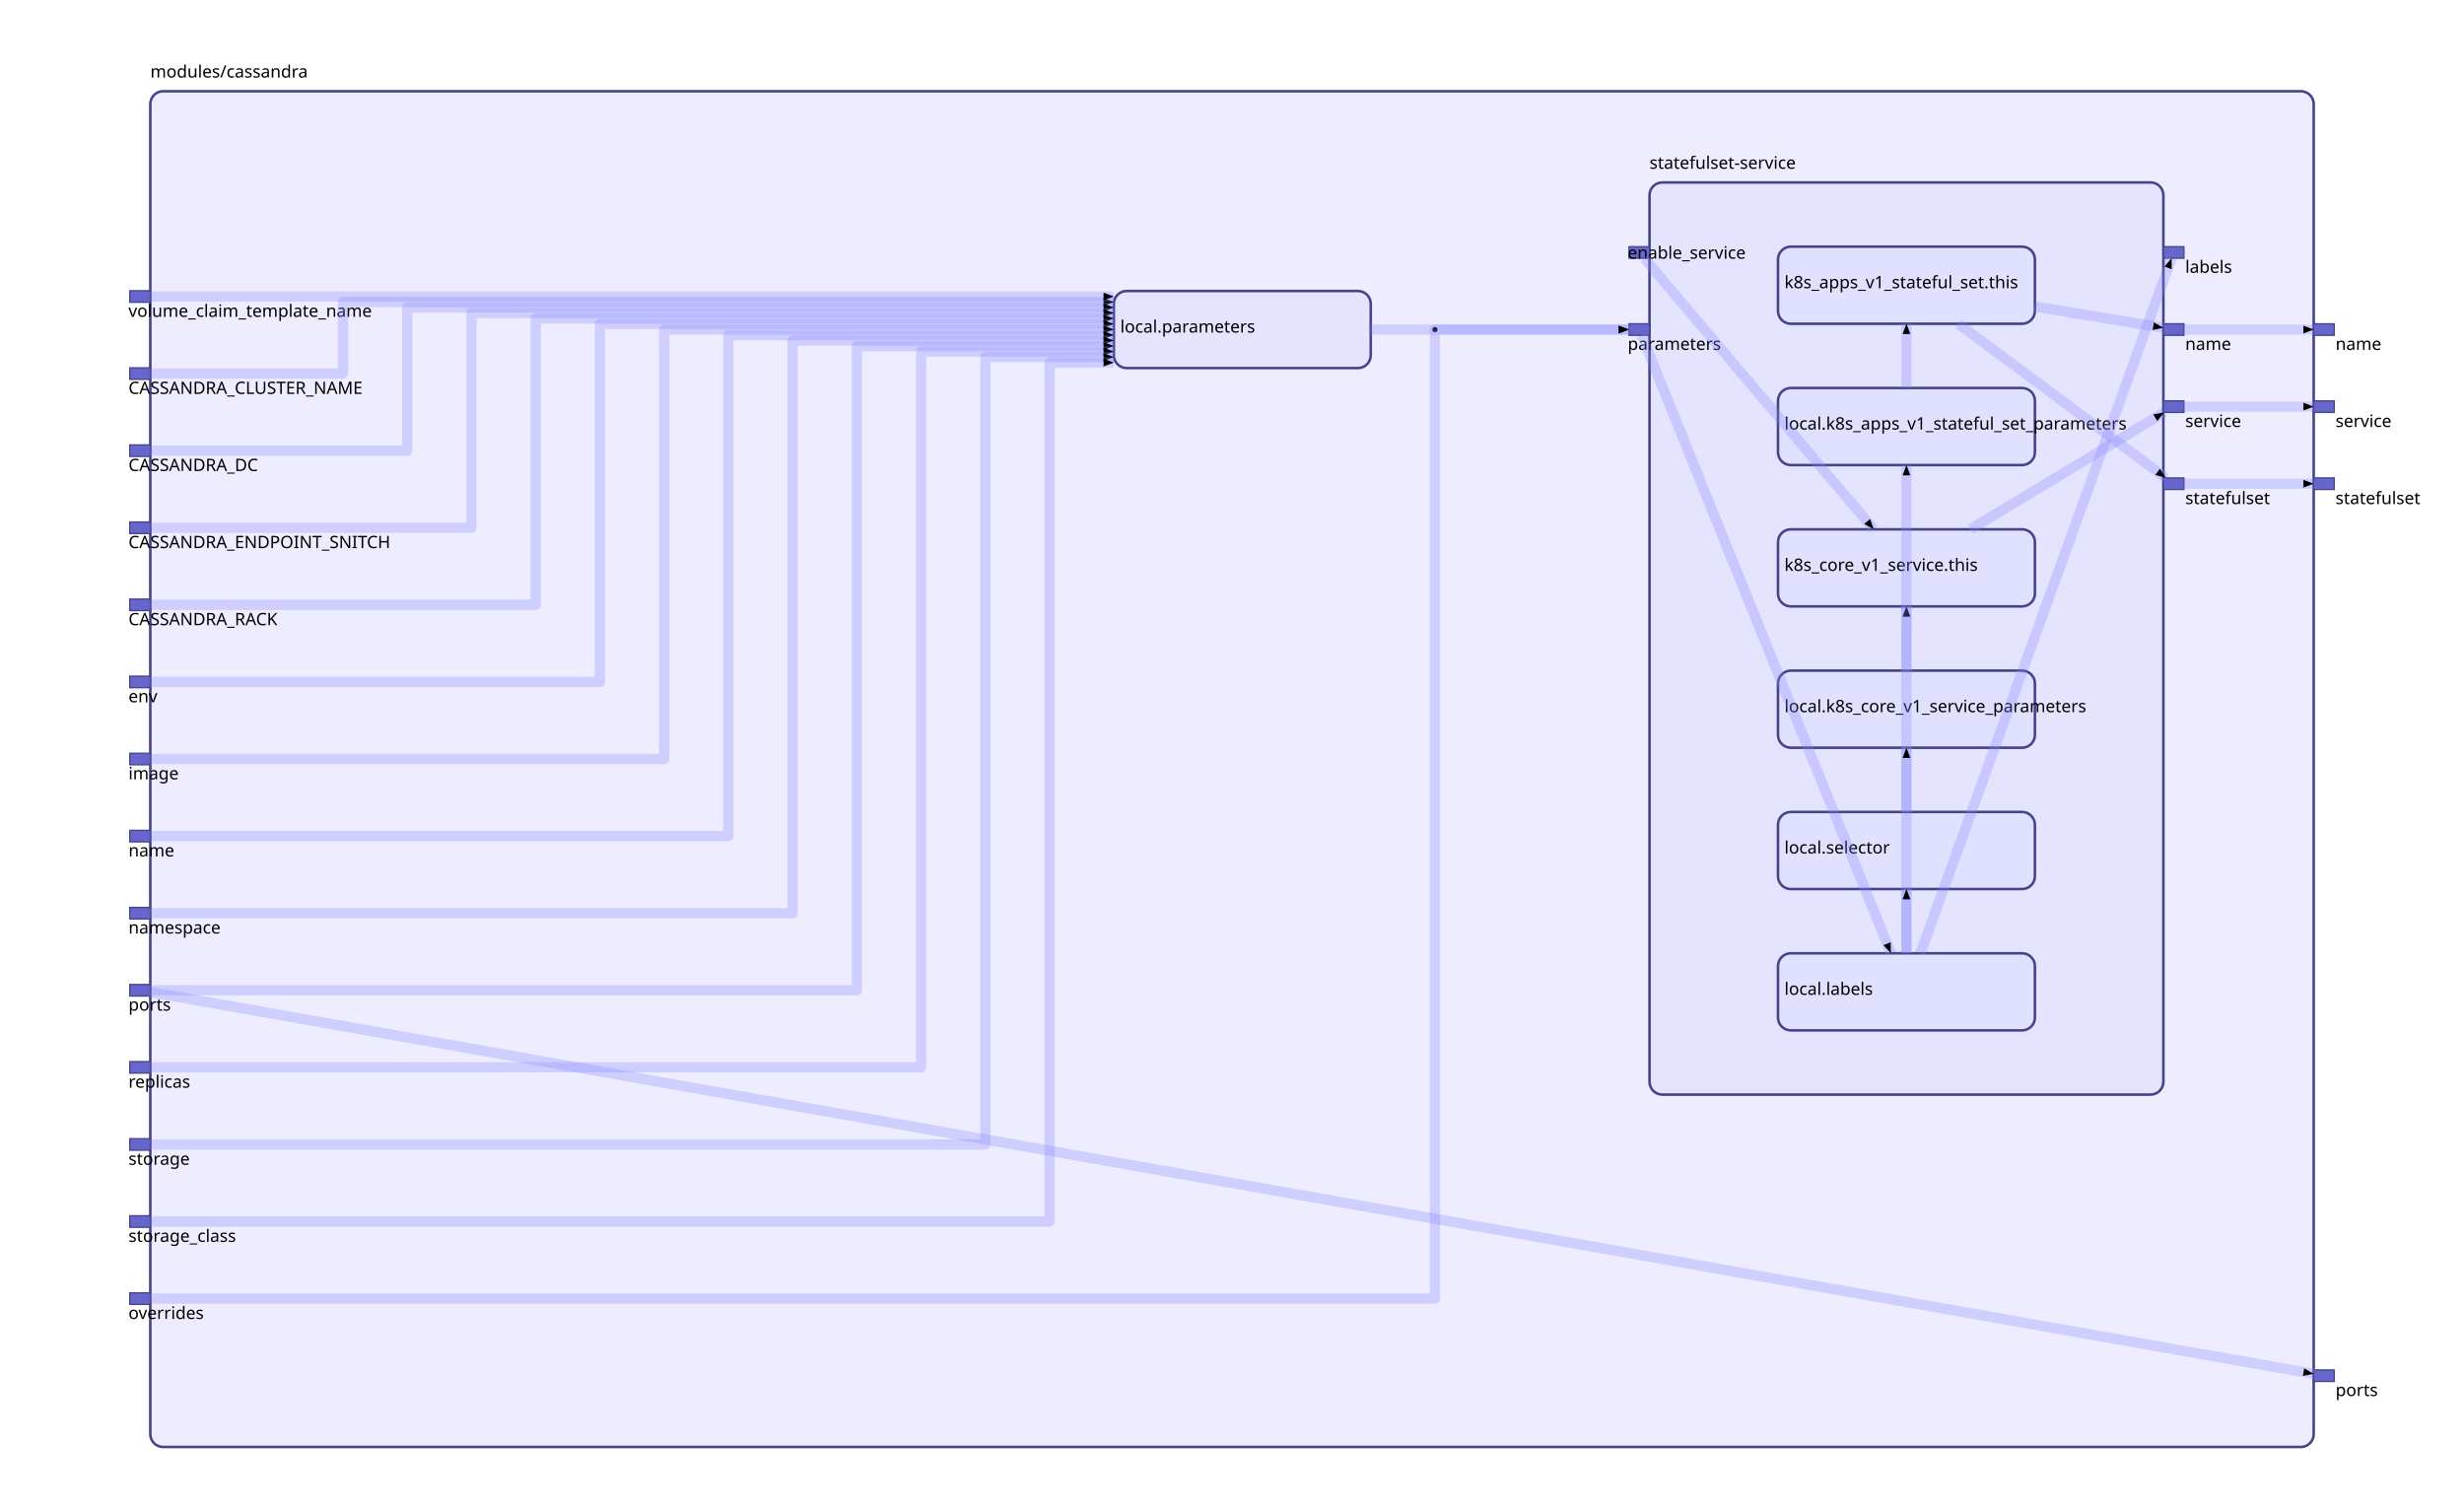
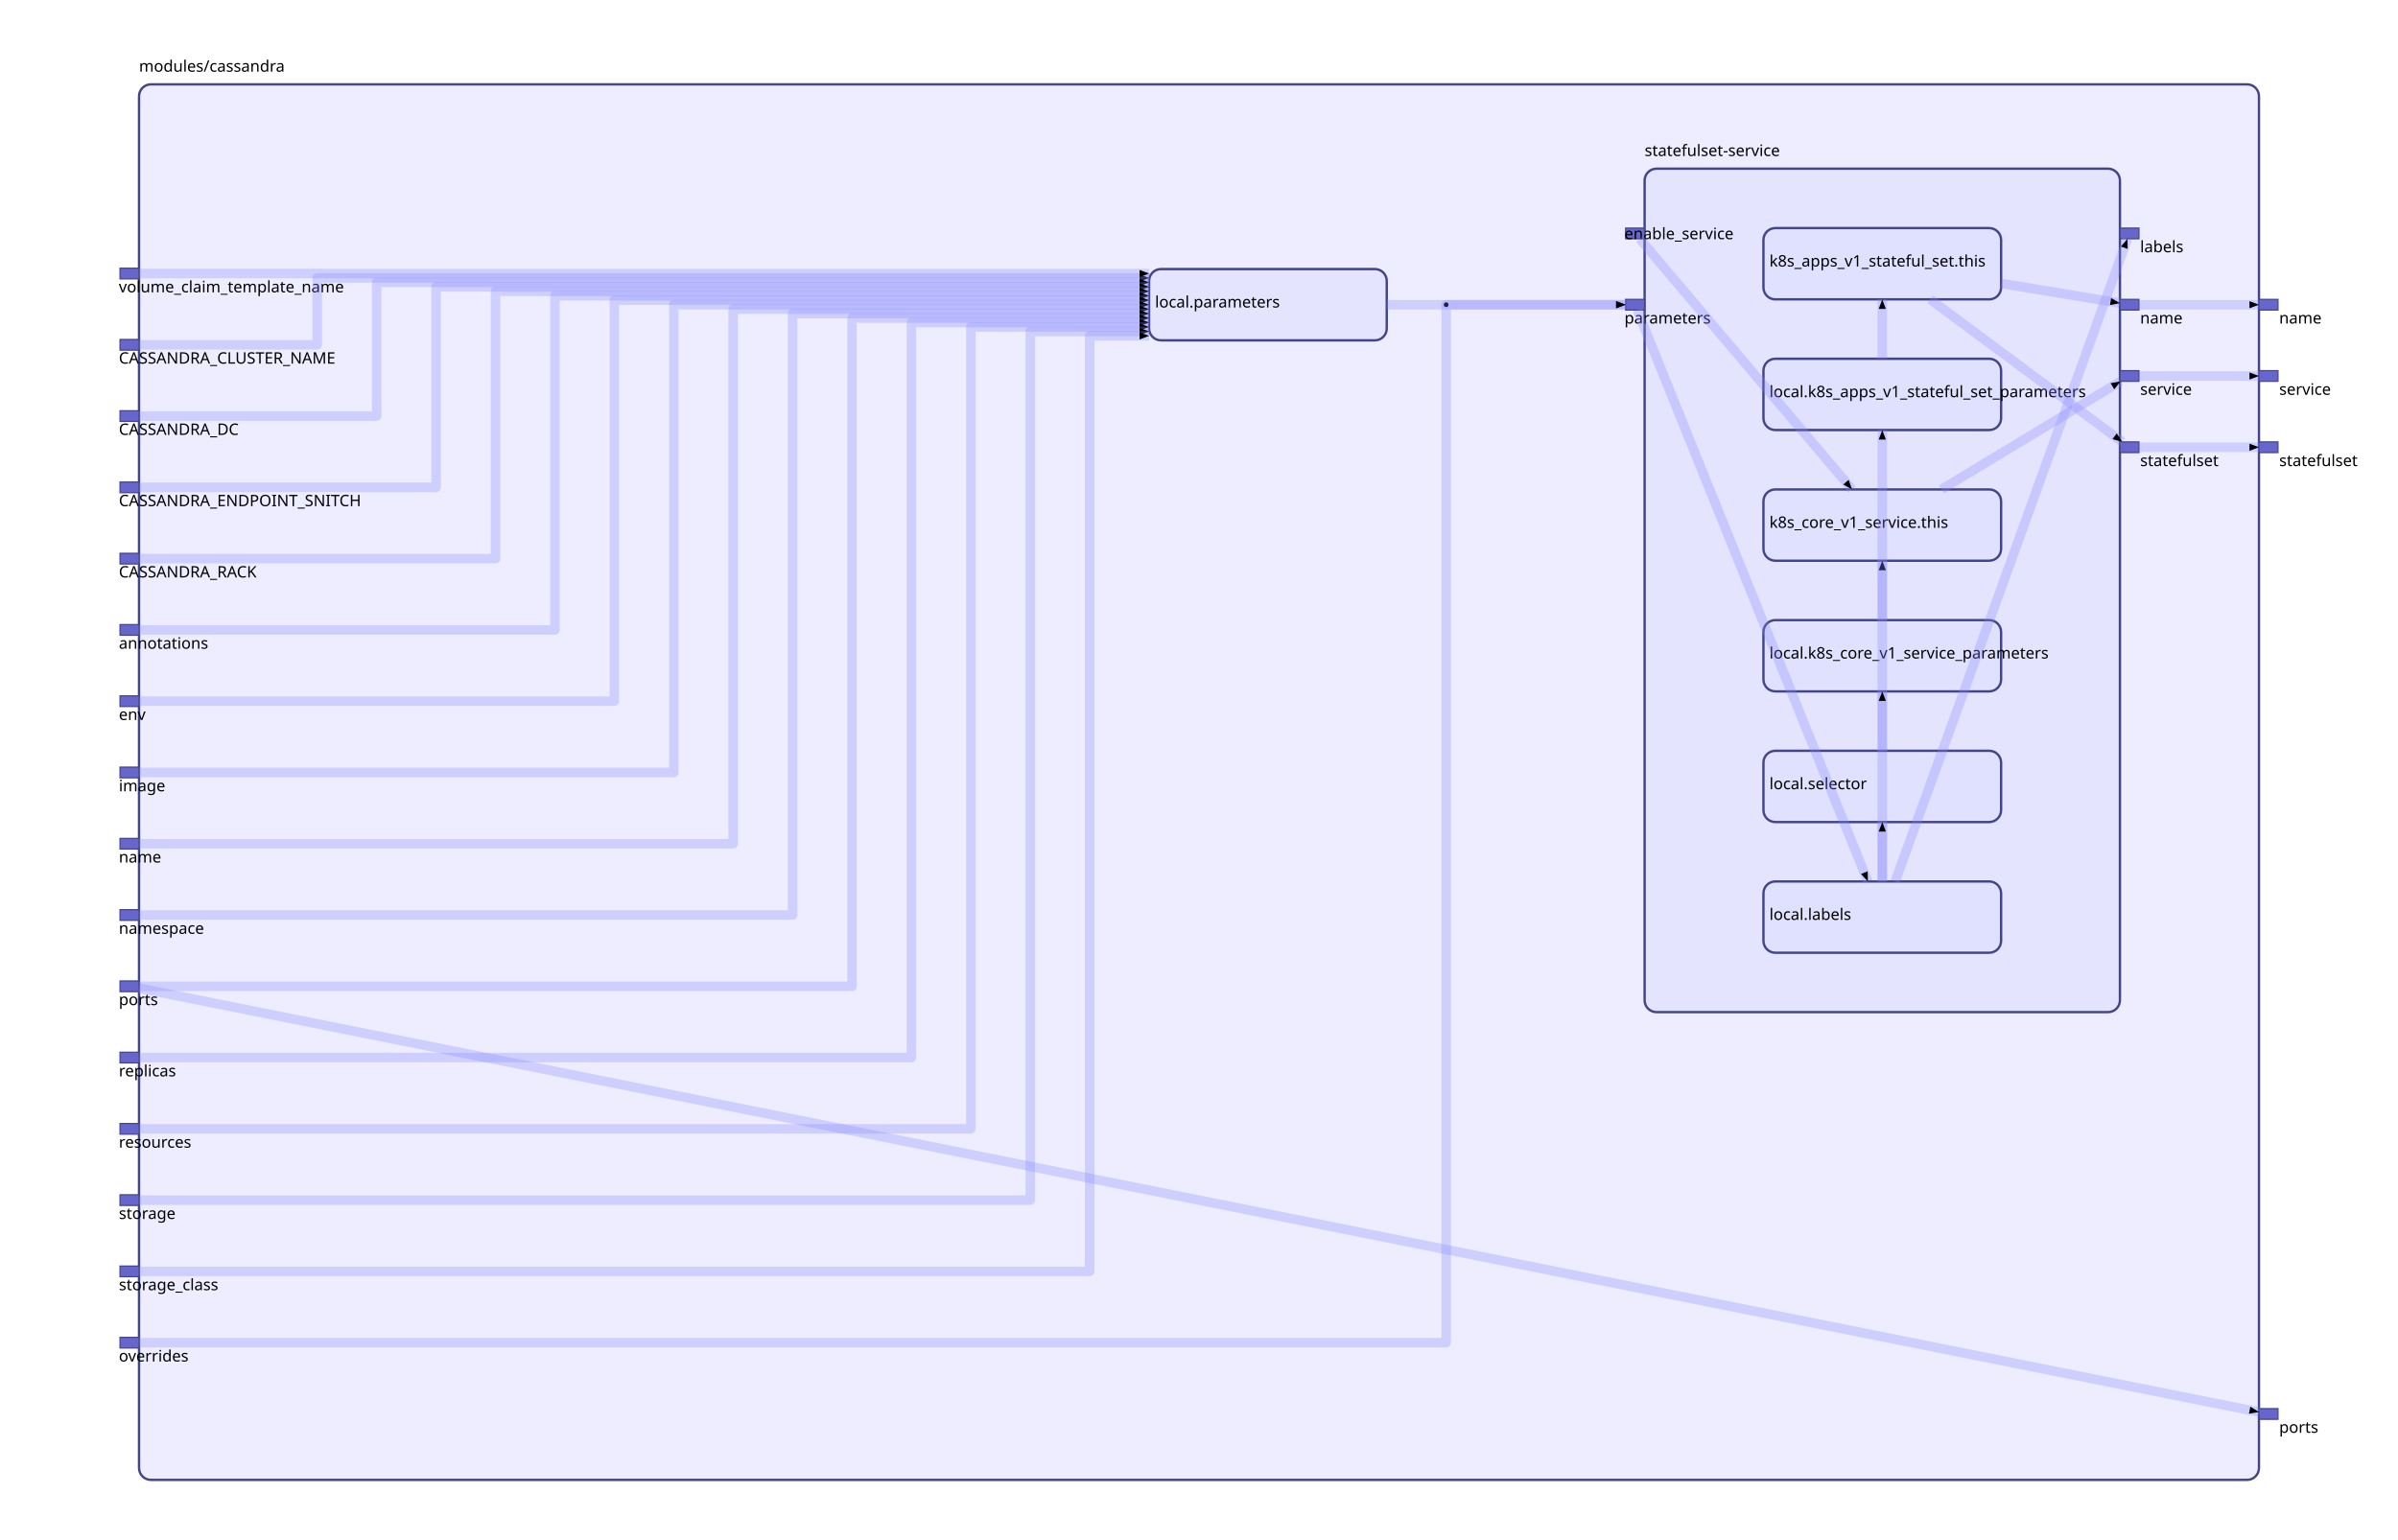
- <svg xmlns="http://www.w3.org/2000/svg" id="sprotty_1" class="sprotty-graph sprotty" tabindex="1002" viewBox="0 0 1918 1176.286">
+ <svg xmlns="http://www.w3.org/2000/svg" id="sprotty_1" class="sprotty-graph sprotty" tabindex="1002" viewBox="0 0 2018 1295.75">
  <style>
.elknode {
    stroke: #448;
    stroke-width: 2;
    fill: #ddf;
    fill-opacity: 0.5;
}

.elkport {
    stroke: #448;
    stroke-width: 1;
    fill: #66c;
}

.elkedge {
    fill: none;
    stroke: #88f;
    stroke-width: 8;
    stroke-opacity: 0.3;
    pointer-events: stroke;
    stroke-linejoin: round;
}

.elkedge:hover {
    stroke: #448;
    stroke-width: 8;
    stroke-opacity: 1;
    stroke-dasharray: 16px;
    stroke-dashoffset: 32px;
    animation: stroke 0.5s linear infinite;
}

@keyframes stroke {
    to {
        stroke-dashoffset: 0;
    }
}

.elkedge.arrow {
    fill: #336;
}

.elklabel {
    stroke-width: 0;
    stroke: #000;
    fill: #000;
    font-family: sans-serif;
    font-size: 10pt;
    dominant-baseline: hanging;
}

.elklabel:hover {
    font-size: 24pt;
}

.elkjunction {
    stroke: none;
    fill: #224;
}

.selected &gt; rect {
    stroke-width: 3;
}

.mouseover {
    stroke: #88f;
}
/*
 * Copyright (C) 2017 TypeFox and others.
 *
 * Licensed under the Apache License, Version 2.0 (the "License"); you may not use this file except in compliance with the License.
 * You may obtain a copy of the License at http://www.apache.org/licenses/LICENSE-2.0
 */

.sprotty {
    padding: 0px;
    font-family: "Helvetica Neue", Helvetica, Arial, sans-serif;
}

.sprotty-hidden {
    display: block;
    position: absolute;
    width: 0px;
    height: 0px;
}

.sprotty-popup {
    font-family: "Helvetica Neue", Helvetica, Arial, sans-serif;
    position: absolute;
    background: white;
    border-radius: 5px;
    border: 1px solid;
    max-width: 400px;
    min-width: 100px;
}

.sprotty-popup &gt; div {
    margin: 10px;
}

.sprotty-popup-closed {
    display: none;
}
</style>
  <g transform="scale(1) translate(0,0)">
    <g id="sprotty_3" transform="translate(117, 71)" opacity="1">
-       <rect class="elknode" x="0" y="0" rx="10" width="1684" height="1055.286" />
-       <g id="sprotty_5" transform="translate(750, 155.5)" opacity="1">
+       <rect class="elknode" x="0" y="0" rx="10" width="1784" height="1174.75" />
+       <g id="sprotty_5" transform="translate(850, 155.5)" opacity="1">
        <rect class="elknode" x="0" y="0" rx="10" width="200" height="60" />
        <text id="sprotty_6" class="elklabel" transform="translate(5, 22) translate(0, 0)" opacity="1">local.parameters</text>
      </g>
-       <g id="sprotty_46" transform="translate(1167, 71)" opacity="1">
+       <g id="sprotty_52" transform="translate(1267, 71)" opacity="1">
        <rect class="elknode" x="0" y="0" rx="10" width="400" height="710" />
-         <g id="sprotty_48" transform="translate(100, 50)" opacity="1">
-           <rect class="elknode" x="0" y="0" rx="10" width="200" height="60" />
-           <text id="sprotty_49" class="elklabel" transform="translate(5, 22) translate(0, 0)" opacity="1">k8s_apps_v1_stateful_set.this</text>
-         </g>
-         <g id="sprotty_50" transform="translate(100, 160)" opacity="1">
-           <rect class="elknode" x="0" y="0" rx="10" width="200" height="60" />
-           <text id="sprotty_51" class="elklabel" transform="translate(5, 22) translate(0, 0)" opacity="1">local.k8s_apps_v1_stateful_set_parameters</text>
-         </g>
-         <g id="sprotty_53" transform="translate(100, 270)" opacity="1">
-           <rect class="elknode" x="0" y="0" rx="10" width="200" height="60" />
-           <text id="sprotty_54" class="elklabel" transform="translate(5, 22) translate(0, 0)" opacity="1">k8s_core_v1_service.this</text>
-         </g>
-         <g id="sprotty_55" transform="translate(100, 380)" opacity="1">
-           <rect class="elknode" x="0" y="0" rx="10" width="200" height="60" />
-           <text id="sprotty_56" class="elklabel" transform="translate(5, 22) translate(0, 0)" opacity="1">local.k8s_core_v1_service_parameters</text>
-         </g>
-         <g id="sprotty_61" transform="translate(100, 490)" opacity="1">
-           <rect class="elknode" x="0" y="0" rx="10" width="200" height="60" />
-           <text id="sprotty_62" class="elklabel" transform="translate(5, 22) translate(0, 0)" opacity="1">local.selector</text>
-         </g>
-         <g id="sprotty_64" transform="translate(100, 600)" opacity="1">
-           <rect class="elknode" x="0" y="0" rx="10" width="200" height="60" />
-           <text id="sprotty_65" class="elklabel" transform="translate(5, 22) translate(0, 0)" opacity="1">local.labels</text>
-         </g>
-         <g id="sprotty_58" transform="translate(-16, 50)" opacity="1">
-           <rect class="elkport" x="0" y="0" width="16" height="9" />
-           <text id="sprotty_59" class="elklabel" transform="translate(-1, -1) translate(0, 0)" opacity="1">enable_service</text>
-         </g>
-         <g id="sprotty_67" transform="translate(-16, 110)" opacity="1">
-           <rect class="elkport" x="0" y="0" width="16" height="9" />
-           <text id="sprotty_68" class="elklabel" transform="translate(-1, 10) translate(0, 0)" opacity="1">parameters</text>
-         </g>
-         <g id="sprotty_71" transform="translate(400, 50)" opacity="1">
-           <rect class="elkport" x="0" y="0" width="16" height="9" />
-           <text id="sprotty_72" class="elklabel" transform="translate(17, 10) translate(0, 0)" opacity="1">labels</text>
-         </g>
-         <g id="sprotty_74" transform="translate(400, 110)" opacity="1">
-           <rect class="elkport" x="0" y="0" width="16" height="9" />
-           <text id="sprotty_75" class="elklabel" transform="translate(17, 10) translate(0, 0)" opacity="1">name</text>
-         </g>
-         <g id="sprotty_77" transform="translate(400, 170)" opacity="1">
-           <rect class="elkport" x="0" y="0" width="16" height="9" />
-           <text id="sprotty_78" class="elklabel" transform="translate(17, 10) translate(0, 0)" opacity="1">service</text>
-         </g>
-         <g id="sprotty_80" transform="translate(400, 230)" opacity="1">
-           <rect class="elkport" x="0" y="0" width="16" height="9" />
-           <text id="sprotty_81" class="elklabel" transform="translate(17, 10) translate(0, 0)" opacity="1">statefulset</text>
-         </g>
-         <text id="sprotty_47" class="elklabel" transform="translate(0, -21) translate(0, 0)" opacity="1">statefulset-service</text>
-       </g>
-       <g id="sprotty_7" transform="translate(-16, 215.2857)" opacity="1">
+         <g id="sprotty_54" transform="translate(100, 50)" opacity="1">
+           <rect class="elknode" x="0" y="0" rx="10" width="200" height="60" />
+           <text id="sprotty_55" class="elklabel" transform="translate(5, 22) translate(0, 0)" opacity="1">k8s_apps_v1_stateful_set.this</text>
+         </g>
+         <g id="sprotty_56" transform="translate(100, 160)" opacity="1">
+           <rect class="elknode" x="0" y="0" rx="10" width="200" height="60" />
+           <text id="sprotty_57" class="elklabel" transform="translate(5, 22) translate(0, 0)" opacity="1">local.k8s_apps_v1_stateful_set_parameters</text>
+         </g>
+         <g id="sprotty_59" transform="translate(100, 270)" opacity="1">
+           <rect class="elknode" x="0" y="0" rx="10" width="200" height="60" />
+           <text id="sprotty_60" class="elklabel" transform="translate(5, 22) translate(0, 0)" opacity="1">k8s_core_v1_service.this</text>
+         </g>
+         <g id="sprotty_61" transform="translate(100, 380)" opacity="1">
+           <rect class="elknode" x="0" y="0" rx="10" width="200" height="60" />
+           <text id="sprotty_62" class="elklabel" transform="translate(5, 22) translate(0, 0)" opacity="1">local.k8s_core_v1_service_parameters</text>
+         </g>
+         <g id="sprotty_67" transform="translate(100, 490)" opacity="1">
+           <rect class="elknode" x="0" y="0" rx="10" width="200" height="60" />
+           <text id="sprotty_68" class="elklabel" transform="translate(5, 22) translate(0, 0)" opacity="1">local.selector</text>
+         </g>
+         <g id="sprotty_70" transform="translate(100, 600)" opacity="1">
+           <rect class="elknode" x="0" y="0" rx="10" width="200" height="60" />
+           <text id="sprotty_71" class="elklabel" transform="translate(5, 22) translate(0, 0)" opacity="1">local.labels</text>
+         </g>
+         <g id="sprotty_64" transform="translate(-16, 50)" opacity="1">
+           <rect class="elkport" x="0" y="0" width="16" height="9" />
+           <text id="sprotty_65" class="elklabel" transform="translate(-1, -1) translate(0, 0)" opacity="1">enable_service</text>
+         </g>
+         <g id="sprotty_73" transform="translate(-16, 110)" opacity="1">
+           <rect class="elkport" x="0" y="0" width="16" height="9" />
+           <text id="sprotty_74" class="elklabel" transform="translate(-1, 10) translate(0, 0)" opacity="1">parameters</text>
+         </g>
+         <g id="sprotty_77" transform="translate(400, 50)" opacity="1">
+           <rect class="elkport" x="0" y="0" width="16" height="9" />
+           <text id="sprotty_78" class="elklabel" transform="translate(17, 10) translate(0, 0)" opacity="1">labels</text>
+         </g>
+         <g id="sprotty_80" transform="translate(400, 110)" opacity="1">
+           <rect class="elkport" x="0" y="0" width="16" height="9" />
+           <text id="sprotty_81" class="elklabel" transform="translate(17, 10) translate(0, 0)" opacity="1">name</text>
+         </g>
+         <g id="sprotty_83" transform="translate(400, 170)" opacity="1">
+           <rect class="elkport" x="0" y="0" width="16" height="9" />
+           <text id="sprotty_84" class="elklabel" transform="translate(17, 10) translate(0, 0)" opacity="1">service</text>
+         </g>
+         <g id="sprotty_86" transform="translate(400, 230)" opacity="1">
+           <rect class="elkport" x="0" y="0" width="16" height="9" />
+           <text id="sprotty_87" class="elklabel" transform="translate(17, 10) translate(0, 0)" opacity="1">statefulset</text>
+         </g>
+         <text id="sprotty_53" class="elklabel" transform="translate(0, -21) translate(0, 0)" opacity="1">statefulset-service</text>
+       </g>
+       <g id="sprotty_7" transform="translate(-16, 214.75)" opacity="1">
        <rect class="elkport" x="0" y="0" width="16" height="9" />
        <text id="sprotty_8" class="elklabel" transform="translate(-1, 10) translate(0, 0)" opacity="1">CASSANDRA_CLUSTER_NAME</text>
      </g>
-       <g id="sprotty_10" transform="translate(-16, 275.2857)" opacity="1">
+       <g id="sprotty_10" transform="translate(-16, 274.75)" opacity="1">
        <rect class="elkport" x="0" y="0" width="16" height="9" />
        <text id="sprotty_11" class="elklabel" transform="translate(-1, 10) translate(0, 0)" opacity="1">CASSANDRA_DC</text>
      </g>
-       <g id="sprotty_13" transform="translate(-16, 335.2857)" opacity="1">
+       <g id="sprotty_13" transform="translate(-16, 334.75)" opacity="1">
        <rect class="elkport" x="0" y="0" width="16" height="9" />
        <text id="sprotty_14" class="elklabel" transform="translate(-1, 10) translate(0, 0)" opacity="1">CASSANDRA_ENDPOINT_SNITCH</text>
      </g>
-       <g id="sprotty_16" transform="translate(-16, 395.2857)" opacity="1">
+       <g id="sprotty_16" transform="translate(-16, 394.75)" opacity="1">
        <rect class="elkport" x="0" y="0" width="16" height="9" />
        <text id="sprotty_17" class="elklabel" transform="translate(-1, 10) translate(0, 0)" opacity="1">CASSANDRA_RACK</text>
      </g>
-       <g id="sprotty_19" transform="translate(-16, 455.2857)" opacity="1">
-         <rect class="elkport" x="0" y="0" width="16" height="9" />
-         <text id="sprotty_20" class="elklabel" transform="translate(-1, 10) translate(0, 0)" opacity="1">env</text>
-       </g>
-       <g id="sprotty_22" transform="translate(-16, 515.2857)" opacity="1">
-         <rect class="elkport" x="0" y="0" width="16" height="9" />
-         <text id="sprotty_23" class="elklabel" transform="translate(-1, 10) translate(0, 0)" opacity="1">image</text>
-       </g>
-       <g id="sprotty_25" transform="translate(-16, 575.2857)" opacity="1">
-         <rect class="elkport" x="0" y="0" width="16" height="9" />
-         <text id="sprotty_26" class="elklabel" transform="translate(-1, 10) translate(0, 0)" opacity="1">name</text>
-       </g>
-       <g id="sprotty_28" transform="translate(-16, 635.2857)" opacity="1">
-         <rect class="elkport" x="0" y="0" width="16" height="9" />
-         <text id="sprotty_29" class="elklabel" transform="translate(-1, 10) translate(0, 0)" opacity="1">namespace</text>
-       </g>
-       <g id="sprotty_31" transform="translate(-16, 695.2857)" opacity="1">
-         <rect class="elkport" x="0" y="0" width="16" height="9" />
-         <text id="sprotty_32" class="elklabel" transform="translate(-1, 10) translate(0, 0)" opacity="1">ports</text>
-       </g>
-       <g id="sprotty_34" transform="translate(-16, 755.2857)" opacity="1">
-         <rect class="elkport" x="0" y="0" width="16" height="9" />
-         <text id="sprotty_35" class="elklabel" transform="translate(-1, 10) translate(0, 0)" opacity="1">replicas</text>
-       </g>
-       <g id="sprotty_37" transform="translate(-16, 815.2857)" opacity="1">
-         <rect class="elkport" x="0" y="0" width="16" height="9" />
-         <text id="sprotty_38" class="elklabel" transform="translate(-1, 10) translate(0, 0)" opacity="1">storage</text>
-       </g>
-       <g id="sprotty_40" transform="translate(-16, 875.2857)" opacity="1">
-         <rect class="elkport" x="0" y="0" width="16" height="9" />
-         <text id="sprotty_41" class="elklabel" transform="translate(-1, 10) translate(0, 0)" opacity="1">storage_class</text>
-       </g>
-       <g id="sprotty_43" transform="translate(-16, 155.2857)" opacity="1">
-         <rect class="elkport" x="0" y="0" width="16" height="9" />
-         <text id="sprotty_44" class="elklabel" transform="translate(-1, 10) translate(0, 0)" opacity="1">volume_claim_template_name</text>
-       </g>
-       <g id="sprotty_84" transform="translate(-16, 935.2857)" opacity="1">
-         <rect class="elkport" x="0" y="0" width="16" height="9" />
-         <text id="sprotty_85" class="elklabel" transform="translate(-1, 10) translate(0, 0)" opacity="1">overrides</text>
-       </g>
-       <g id="sprotty_87" transform="translate(1684, 181)" opacity="1">
-         <rect class="elkport" x="0" y="0" width="16" height="9" />
-         <text id="sprotty_88" class="elklabel" transform="translate(17, 10) translate(0, 0)" opacity="1">name</text>
-       </g>
-       <g id="sprotty_90" transform="translate(1684, 995.2857)" opacity="1">
-         <rect class="elkport" x="0" y="0" width="16" height="9" />
-         <text id="sprotty_91" class="elklabel" transform="translate(17, 10) translate(0, 0)" opacity="1">ports</text>
-       </g>
-       <g id="sprotty_93" transform="translate(1684, 241)" opacity="1">
-         <rect class="elkport" x="0" y="0" width="16" height="9" />
-         <text id="sprotty_94" class="elklabel" transform="translate(17, 10) translate(0, 0)" opacity="1">service</text>
-       </g>
-       <g id="sprotty_96" transform="translate(1684, 301)" opacity="1">
-         <rect class="elkport" x="0" y="0" width="16" height="9" />
-         <text id="sprotty_97" class="elklabel" transform="translate(17, 10) translate(0, 0)" opacity="1">statefulset</text>
+       <g id="sprotty_19" transform="translate(-16, 454.75)" opacity="1">
+         <rect class="elkport" x="0" y="0" width="16" height="9" />
+         <text id="sprotty_20" class="elklabel" transform="translate(-1, 10) translate(0, 0)" opacity="1">annotations</text>
+       </g>
+       <g id="sprotty_22" transform="translate(-16, 514.75)" opacity="1">
+         <rect class="elkport" x="0" y="0" width="16" height="9" />
+         <text id="sprotty_23" class="elklabel" transform="translate(-1, 10) translate(0, 0)" opacity="1">env</text>
+       </g>
+       <g id="sprotty_25" transform="translate(-16, 574.75)" opacity="1">
+         <rect class="elkport" x="0" y="0" width="16" height="9" />
+         <text id="sprotty_26" class="elklabel" transform="translate(-1, 10) translate(0, 0)" opacity="1">image</text>
+       </g>
+       <g id="sprotty_28" transform="translate(-16, 634.75)" opacity="1">
+         <rect class="elkport" x="0" y="0" width="16" height="9" />
+         <text id="sprotty_29" class="elklabel" transform="translate(-1, 10) translate(0, 0)" opacity="1">name</text>
+       </g>
+       <g id="sprotty_31" transform="translate(-16, 694.75)" opacity="1">
+         <rect class="elkport" x="0" y="0" width="16" height="9" />
+         <text id="sprotty_32" class="elklabel" transform="translate(-1, 10) translate(0, 0)" opacity="1">namespace</text>
+       </g>
+       <g id="sprotty_34" transform="translate(-16, 754.75)" opacity="1">
+         <rect class="elkport" x="0" y="0" width="16" height="9" />
+         <text id="sprotty_35" class="elklabel" transform="translate(-1, 10) translate(0, 0)" opacity="1">ports</text>
+       </g>
+       <g id="sprotty_37" transform="translate(-16, 814.75)" opacity="1">
+         <rect class="elkport" x="0" y="0" width="16" height="9" />
+         <text id="sprotty_38" class="elklabel" transform="translate(-1, 10) translate(0, 0)" opacity="1">replicas</text>
+       </g>
+       <g id="sprotty_40" transform="translate(-16, 874.75)" opacity="1">
+         <rect class="elkport" x="0" y="0" width="16" height="9" />
+         <text id="sprotty_41" class="elklabel" transform="translate(-1, 10) translate(0, 0)" opacity="1">resources</text>
+       </g>
+       <g id="sprotty_43" transform="translate(-16, 934.75)" opacity="1">
+         <rect class="elkport" x="0" y="0" width="16" height="9" />
+         <text id="sprotty_44" class="elklabel" transform="translate(-1, 10) translate(0, 0)" opacity="1">storage</text>
+       </g>
+       <g id="sprotty_46" transform="translate(-16, 994.75)" opacity="1">
+         <rect class="elkport" x="0" y="0" width="16" height="9" />
+         <text id="sprotty_47" class="elklabel" transform="translate(-1, 10) translate(0, 0)" opacity="1">storage_class</text>
+       </g>
+       <g id="sprotty_49" transform="translate(-16, 154.75)" opacity="1">
+         <rect class="elkport" x="0" y="0" width="16" height="9" />
+         <text id="sprotty_50" class="elklabel" transform="translate(-1, 10) translate(0, 0)" opacity="1">volume_claim_template_name</text>
+       </g>
+       <g id="sprotty_90" transform="translate(-16, 1054.75)" opacity="1">
+         <rect class="elkport" x="0" y="0" width="16" height="9" />
+         <text id="sprotty_91" class="elklabel" transform="translate(-1, 10) translate(0, 0)" opacity="1">overrides</text>
+       </g>
+       <g id="sprotty_93" transform="translate(1784, 181)" opacity="1">
+         <rect class="elkport" x="0" y="0" width="16" height="9" />
+         <text id="sprotty_94" class="elklabel" transform="translate(17, 10) translate(0, 0)" opacity="1">name</text>
+       </g>
+       <g id="sprotty_96" transform="translate(1784, 1114.75)" opacity="1">
+         <rect class="elkport" x="0" y="0" width="16" height="9" />
+         <text id="sprotty_97" class="elklabel" transform="translate(17, 10) translate(0, 0)" opacity="1">ports</text>
+       </g>
+       <g id="sprotty_99" transform="translate(1784, 241)" opacity="1">
+         <rect class="elkport" x="0" y="0" width="16" height="9" />
+         <text id="sprotty_100" class="elklabel" transform="translate(17, 10) translate(0, 0)" opacity="1">service</text>
+       </g>
+       <g id="sprotty_102" transform="translate(1784, 301)" opacity="1">
+         <rect class="elkport" x="0" y="0" width="16" height="9" />
+         <text id="sprotty_103" class="elklabel" transform="translate(17, 10) translate(0, 0)" opacity="1">statefulset</text>
      </g>
      <text id="sprotty_4" class="elklabel" transform="translate(0, -21) translate(0, 0)" opacity="1">modules/cassandra</text>
      <g id="sprotty_9" class="sprotty-edge" opacity="1">
-         <path class="elkedge" d="M 0,219.786 L 150,219.786 L 150,164.071 L 750,164.071" />
-         <path class="edge arrow" d="M 0,0 L 8,-3 L 8,3 Z" transform="rotate(180 750 164.0714) translate(750 164.0714)" />
+         <path class="elkedge" d="M 0,219.25 L 150,219.25 L 150,163 L 850,163" />
+         <path class="edge arrow" d="M 0,0 L 8,-3 L 8,3 Z" transform="rotate(180 850 163) translate(850 163)" />
      </g>
      <g id="sprotty_12" class="sprotty-edge" opacity="1">
-         <path class="elkedge" d="M 0,279.786 L 200,279.786 L 200,168.357 L 750,168.357" />
-         <path class="edge arrow" d="M 0,0 L 8,-3 L 8,3 Z" transform="rotate(180 750 168.3571) translate(750 168.3571)" />
+         <path class="elkedge" d="M 0,279.25 L 200,279.25 L 200,166.75 L 850,166.75" />
+         <path class="edge arrow" d="M 0,0 L 8,-3 L 8,3 Z" transform="rotate(180 850 166.75) translate(850 166.75)" />
      </g>
      <g id="sprotty_15" class="sprotty-edge" opacity="1">
-         <path class="elkedge" d="M 0,339.786 L 250,339.786 L 250,172.643 L 750,172.643" />
-         <path class="edge arrow" d="M 0,0 L 8,-3 L 8,3 Z" transform="rotate(180 750 172.6429) translate(750 172.6429)" />
+         <path class="elkedge" d="M 0,339.25 L 250,339.25 L 250,170.5 L 850,170.5" />
+         <path class="edge arrow" d="M 0,0 L 8,-3 L 8,3 Z" transform="rotate(180 850 170.5) translate(850 170.5)" />
      </g>
      <g id="sprotty_18" class="sprotty-edge" opacity="1">
-         <path class="elkedge" d="M 0,399.786 L 300,399.786 L 300,176.929 L 750,176.929" />
-         <path class="edge arrow" d="M 0,0 L 8,-3 L 8,3 Z" transform="rotate(180 750 176.9286) translate(750 176.9286)" />
+         <path class="elkedge" d="M 0,399.25 L 300,399.25 L 300,174.25 L 850,174.25" />
+         <path class="edge arrow" d="M 0,0 L 8,-3 L 8,3 Z" transform="rotate(180 850 174.25) translate(850 174.25)" />
      </g>
      <g id="sprotty_21" class="sprotty-edge" opacity="1">
-         <path class="elkedge" d="M 0,459.786 L 350,459.786 L 350,181.214 L 750,181.214" />
-         <path class="edge arrow" d="M 0,0 L 8,-3 L 8,3 Z" transform="rotate(180 750 181.2143) translate(750 181.2143)" />
+         <path class="elkedge" d="M 0,459.25 L 350,459.25 L 350,178 L 850,178" />
+         <path class="edge arrow" d="M 0,0 L 8,-3 L 8,3 Z" transform="rotate(180 850 178) translate(850 178)" />
      </g>
      <g id="sprotty_24" class="sprotty-edge" opacity="1">
-         <path class="elkedge" d="M 0,519.786 L 400,519.786 L 400,185.5 L 750,185.5" />
-         <path class="edge arrow" d="M 0,0 L 8,-3 L 8,3 Z" transform="rotate(180 750 185.5) translate(750 185.5)" />
+         <path class="elkedge" d="M 0,519.25 L 400,519.25 L 400,181.75 L 850,181.75" />
+         <path class="edge arrow" d="M 0,0 L 8,-3 L 8,3 Z" transform="rotate(180 850 181.75) translate(850 181.75)" />
      </g>
      <g id="sprotty_27" class="sprotty-edge" opacity="1">
-         <path class="elkedge" d="M 0,579.786 L 450,579.786 L 450,189.786 L 750,189.786" />
-         <path class="edge arrow" d="M 0,0 L 8,-3 L 8,3 Z" transform="rotate(180 750 189.7857) translate(750 189.7857)" />
+         <path class="elkedge" d="M 0,579.25 L 450,579.25 L 450,185.5 L 850,185.5" />
+         <path class="edge arrow" d="M 0,0 L 8,-3 L 8,3 Z" transform="rotate(180 850 185.5) translate(850 185.5)" />
      </g>
      <g id="sprotty_30" class="sprotty-edge" opacity="1">
-         <path class="elkedge" d="M 0,639.786 L 500,639.786 L 500,194.071 L 750,194.071" />
-         <path class="edge arrow" d="M 0,0 L 8,-3 L 8,3 Z" transform="rotate(180 750 194.0714) translate(750 194.0714)" />
+         <path class="elkedge" d="M 0,639.25 L 500,639.25 L 500,189.25 L 850,189.25" />
+         <path class="edge arrow" d="M 0,0 L 8,-3 L 8,3 Z" transform="rotate(180 850 189.25) translate(850 189.25)" />
      </g>
      <g id="sprotty_33" class="sprotty-edge" opacity="1">
-         <path class="elkedge" d="M 0,699.786 L 550,699.786 L 550,198.357 L 750,198.357" />
-         <path class="edge arrow" d="M 0,0 L 8,-3 L 8,3 Z" transform="rotate(180 750 198.3571) translate(750 198.3571)" />
+         <path class="elkedge" d="M 0,699.25 L 550,699.25 L 550,193 L 850,193" />
+         <path class="edge arrow" d="M 0,0 L 8,-3 L 8,3 Z" transform="rotate(180 850 193) translate(850 193)" />
      </g>
      <g id="sprotty_36" class="sprotty-edge" opacity="1">
-         <path class="elkedge" d="M 0,759.786 L 600,759.786 L 600,202.643 L 750,202.643" />
-         <path class="edge arrow" d="M 0,0 L 8,-3 L 8,3 Z" transform="rotate(180 750 202.6429) translate(750 202.6429)" />
+         <path class="elkedge" d="M 0,759.25 L 600,759.25 L 600,196.75 L 850,196.75" />
+         <path class="edge arrow" d="M 0,0 L 8,-3 L 8,3 Z" transform="rotate(180 850 196.75) translate(850 196.75)" />
      </g>
      <g id="sprotty_39" class="sprotty-edge" opacity="1">
-         <path class="elkedge" d="M 0,819.786 L 650,819.786 L 650,206.929 L 750,206.929" />
-         <path class="edge arrow" d="M 0,0 L 8,-3 L 8,3 Z" transform="rotate(180 750 206.9286) translate(750 206.9286)" />
+         <path class="elkedge" d="M 0,819.25 L 650,819.25 L 650,200.5 L 850,200.5" />
+         <path class="edge arrow" d="M 0,0 L 8,-3 L 8,3 Z" transform="rotate(180 850 200.5) translate(850 200.5)" />
      </g>
      <g id="sprotty_42" class="sprotty-edge" opacity="1">
-         <path class="elkedge" d="M 0,879.786 L 700,879.786 L 700,211.214 L 750,211.214" />
-         <path class="edge arrow" d="M 0,0 L 8,-3 L 8,3 Z" transform="rotate(180 750 211.2143) translate(750 211.2143)" />
+         <path class="elkedge" d="M 0,879.25 L 700,879.25 L 700,204.25 L 850,204.25" />
+         <path class="edge arrow" d="M 0,0 L 8,-3 L 8,3 Z" transform="rotate(180 850 204.25) translate(850 204.25)" />
      </g>
      <g id="sprotty_45" class="sprotty-edge" opacity="1">
-         <path class="elkedge" d="M 0,159.786 L 750,159.786" />
-         <path class="edge arrow" d="M 0,0 L 8,-3 L 8,3 Z" transform="rotate(180 750 159.7857) translate(750 159.7857)" />
-       </g>
-       <g id="sprotty_52" class="sprotty-edge" opacity="1">
-         <path class="elkedge" d="M 1367,231 L 1367,181" />
-         <path class="edge arrow" d="M 0,0 L 8,-3 L 8,3 Z" transform="rotate(90 1367 181) translate(1367 181)" />
-       </g>
-       <g id="sprotty_57" class="sprotty-edge" opacity="1">
-         <path class="elkedge" d="M 1367,451 L 1367,401" />
-         <path class="edge arrow" d="M 0,0 L 8,-3 L 8,3 Z" transform="rotate(90 1367 401) translate(1367 401)" />
-       </g>
-       <g id="sprotty_60" class="sprotty-edge" opacity="1">
-         <path class="elkedge" d="M 1162.813,130 L 1341.582,341" />
-         <path class="edge arrow" d="M 0,0 L 8,-3 L 8,3 Z" transform="rotate(-130.273 1341.582 341) translate(1341.582 341)" />
+         <path class="elkedge" d="M 0,939.25 L 750,939.25 L 750,208 L 850,208" />
+         <path class="edge arrow" d="M 0,0 L 8,-3 L 8,3 Z" transform="rotate(180 850 208) translate(850 208)" />
+       </g>
+       <g id="sprotty_48" class="sprotty-edge" opacity="1">
+         <path class="elkedge" d="M 0,999.25 L 800,999.25 L 800,211.75 L 850,211.75" />
+         <path class="edge arrow" d="M 0,0 L 8,-3 L 8,3 Z" transform="rotate(180 850 211.75) translate(850 211.75)" />
+       </g>
+       <g id="sprotty_51" class="sprotty-edge" opacity="1">
+         <path class="elkedge" d="M 0,159.25 L 850,159.25" />
+         <path class="edge arrow" d="M 0,0 L 8,-3 L 8,3 Z" transform="rotate(180 850 159.25) translate(850 159.25)" />
+       </g>
+       <g id="sprotty_58" class="sprotty-edge" opacity="1">
+         <path class="elkedge" d="M 1467,231 L 1467,181" />
+         <path class="edge arrow" d="M 0,0 L 8,-3 L 8,3 Z" transform="rotate(90 1467 181) translate(1467 181)" />
      </g>
      <g id="sprotty_63" class="sprotty-edge" opacity="1">
-         <path class="elkedge" d="M 1367,561 L 1367,291" />
-         <path class="edge arrow" d="M 0,0 L 8,-3 L 8,3 Z" transform="rotate(90 1367 291) translate(1367 291)" />
+         <path class="elkedge" d="M 1467,451 L 1467,401" />
+         <path class="edge arrow" d="M 0,0 L 8,-3 L 8,3 Z" transform="rotate(90 1467 401) translate(1467 401)" />
      </g>
      <g id="sprotty_66" class="sprotty-edge" opacity="1">
-         <path class="elkedge" d="M 1367,671 L 1367,511" />
-         <path class="edge arrow" d="M 0,0 L 8,-3 L 8,3 Z" transform="rotate(90 1367 511) translate(1367 511)" />
+         <path class="elkedge" d="M 1262.813,130 L 1441.582,341" />
+         <path class="edge arrow" d="M 0,0 L 8,-3 L 8,3 Z" transform="rotate(-130.273 1441.582 341) translate(1441.582 341)" />
      </g>
      <g id="sprotty_69" class="sprotty-edge" opacity="1">
-         <path class="elkedge" d="M 1160.816,190 L 1354.895,671" />
-         <path class="edge arrow" d="M 0,0 L 8,-3 L 8,3 Z" transform="rotate(-111.9737 1354.895 671) translate(1354.895 671)" />
-       </g>
-       <g id="sprotty_70" class="sprotty-edge" opacity="1">
-         <path class="elkedge" d="M 1367,671 L 1367,621" />
-         <path class="edge arrow" d="M 0,0 L 8,-3 L 8,3 Z" transform="rotate(90 1367 621) translate(1367 621)" />
-       </g>
-       <g id="sprotty_73" class="sprotty-edge" opacity="1">
-         <path class="elkedge" d="M 1377.843,671 L 1573.374,130" />
-         <path class="edge arrow" d="M 0,0 L 8,-3 L 8,3 Z" transform="rotate(109.8711 1573.374 130) translate(1573.374 130)" />
+         <path class="elkedge" d="M 1467,561 L 1467,291" />
+         <path class="edge arrow" d="M 0,0 L 8,-3 L 8,3 Z" transform="rotate(90 1467 291) translate(1467 291)" />
+       </g>
+       <g id="sprotty_72" class="sprotty-edge" opacity="1">
+         <path class="elkedge" d="M 1467,671 L 1467,511" />
+         <path class="edge arrow" d="M 0,0 L 8,-3 L 8,3 Z" transform="rotate(90 1467 511) translate(1467 511)" />
+       </g>
+       <g id="sprotty_75" class="sprotty-edge" opacity="1">
+         <path class="elkedge" d="M 1260.816,190 L 1454.895,671" />
+         <path class="edge arrow" d="M 0,0 L 8,-3 L 8,3 Z" transform="rotate(-111.9737 1454.895 671) translate(1454.895 671)" />
      </g>
      <g id="sprotty_76" class="sprotty-edge" opacity="1">
-         <path class="elkedge" d="M 1467,167.587 L 1567,184.173" />
-         <path class="edge arrow" d="M 0,0 L 8,-3 L 8,3 Z" transform="rotate(-170.5824 1567 184.1731) translate(1567 184.1731)" />
+         <path class="elkedge" d="M 1467,671 L 1467,621" />
+         <path class="edge arrow" d="M 0,0 L 8,-3 L 8,3 Z" transform="rotate(90 1467 621) translate(1467 621)" />
      </g>
      <g id="sprotty_79" class="sprotty-edge" opacity="1">
-         <path class="elkedge" d="M 1416.721,341 L 1567.542,250" />
-         <path class="edge arrow" d="M 0,0 L 8,-3 L 8,3 Z" transform="rotate(148.8947 1567.542 250) translate(1567.542 250)" />
+         <path class="elkedge" d="M 1477.843,671 L 1673.374,130" />
+         <path class="edge arrow" d="M 0,0 L 8,-3 L 8,3 Z" transform="rotate(109.8711 1673.374 130) translate(1673.374 130)" />
      </g>
      <g id="sprotty_82" class="sprotty-edge" opacity="1">
-         <path class="elkedge" d="M 1407.388,181 L 1568.942,301" />
-         <path class="edge arrow" d="M 0,0 L 8,-3 L 8,3 Z" transform="rotate(-143.3955 1568.942 301) translate(1568.942 301)" />
-       </g>
-       <g id="sprotty_83" class="sprotty-edge" opacity="1">
-         <path class="elkedge" d="M 950,185.5 L 1151,185.5" />
-         <path class="edge arrow" d="M 0,0 L 8,-3 L 8,3 Z" transform="rotate(180 1151 185.5) translate(1151 185.5)" />
-       </g>
-       <g id="sprotty_86" class="sprotty-edge" opacity="1">
-         <path class="elkedge" d="M 0,939.786 L 1000,939.786 L 1000,185.5 L 1151,185.5" />
-         <path class="edge arrow" d="M 0,0 L 8,-3 L 8,3 Z" transform="rotate(180 1151 185.5) translate(1151 185.5)" />
-         <g id="sprotty_86_j0" transform="translate(1000, 185.5)" opacity="1">
+         <path class="elkedge" d="M 1567,167.587 L 1667,184.173" />
+         <path class="edge arrow" d="M 0,0 L 8,-3 L 8,3 Z" transform="rotate(-170.5824 1667 184.1731) translate(1667 184.1731)" />
+       </g>
+       <g id="sprotty_85" class="sprotty-edge" opacity="1">
+         <path class="elkedge" d="M 1516.721,341 L 1667.542,250" />
+         <path class="edge arrow" d="M 0,0 L 8,-3 L 8,3 Z" transform="rotate(148.8947 1667.542 250) translate(1667.542 250)" />
+       </g>
+       <g id="sprotty_88" class="sprotty-edge" opacity="1">
+         <path class="elkedge" d="M 1507.388,181 L 1668.942,301" />
+         <path class="edge arrow" d="M 0,0 L 8,-3 L 8,3 Z" transform="rotate(-143.3955 1668.942 301) translate(1668.942 301)" />
+       </g>
+       <g id="sprotty_89" class="sprotty-edge" opacity="1">
+         <path class="elkedge" d="M 1050,185.5 L 1251,185.5" />
+         <path class="edge arrow" d="M 0,0 L 8,-3 L 8,3 Z" transform="rotate(180 1251 185.5) translate(1251 185.5)" />
+       </g>
+       <g id="sprotty_92" class="sprotty-edge" opacity="1">
+         <path class="elkedge" d="M 0,1059.25 L 1100,1059.25 L 1100,185.5 L 1251,185.5" />
+         <path class="edge arrow" d="M 0,0 L 8,-3 L 8,3 Z" transform="rotate(180 1251 185.5) translate(1251 185.5)" />
+         <g id="sprotty_92_j0" transform="translate(1100, 185.5)" opacity="1">
          <circle class="elkjunction" r="2" />
        </g>
      </g>
-       <g id="sprotty_89" class="sprotty-edge" opacity="1">
-         <path class="elkedge" d="M 1583,185.5 L 1684,185.5" />
-         <path class="edge arrow" d="M 0,0 L 8,-3 L 8,3 Z" transform="rotate(180 1684 185.5) translate(1684 185.5)" />
-       </g>
-       <g id="sprotty_92" class="sprotty-edge" opacity="1">
-         <path class="elkedge" d="M 0,701.197 L 1684,998.374" />
-         <path class="edge arrow" d="M 0,0 L 8,-3 L 8,3 Z" transform="rotate(-169.992 1684 998.3739) translate(1684 998.3739)" />
-       </g>
      <g id="sprotty_95" class="sprotty-edge" opacity="1">
-         <path class="elkedge" d="M 1583,245.5 L 1684,245.5" />
-         <path class="edge arrow" d="M 0,0 L 8,-3 L 8,3 Z" transform="rotate(180 1684 245.5) translate(1684 245.5)" />
+         <path class="elkedge" d="M 1683,185.5 L 1784,185.5" />
+         <path class="edge arrow" d="M 0,0 L 8,-3 L 8,3 Z" transform="rotate(180 1784 185.5) translate(1784 185.5)" />
      </g>
      <g id="sprotty_98" class="sprotty-edge" opacity="1">
-         <path class="elkedge" d="M 1583,305.5 L 1684,305.5" />
-         <path class="edge arrow" d="M 0,0 L 8,-3 L 8,3 Z" transform="rotate(180 1684 305.5) translate(1684 305.5)" />
+         <path class="elkedge" d="M 0,760.85 L 1784,1117.65" />
+         <path class="edge arrow" d="M 0,0 L 8,-3 L 8,3 Z" transform="rotate(-168.6901 1784 1117.65) translate(1784 1117.65)" />
+       </g>
+       <g id="sprotty_101" class="sprotty-edge" opacity="1">
+         <path class="elkedge" d="M 1683,245.5 L 1784,245.5" />
+         <path class="edge arrow" d="M 0,0 L 8,-3 L 8,3 Z" transform="rotate(180 1784 245.5) translate(1784 245.5)" />
+       </g>
+       <g id="sprotty_104" class="sprotty-edge" opacity="1">
+         <path class="elkedge" d="M 1683,305.5 L 1784,305.5" />
+         <path class="edge arrow" d="M 0,0 L 8,-3 L 8,3 Z" transform="rotate(180 1784 305.5) translate(1784 305.5)" />
      </g>
    </g>
  </g>
</svg>
